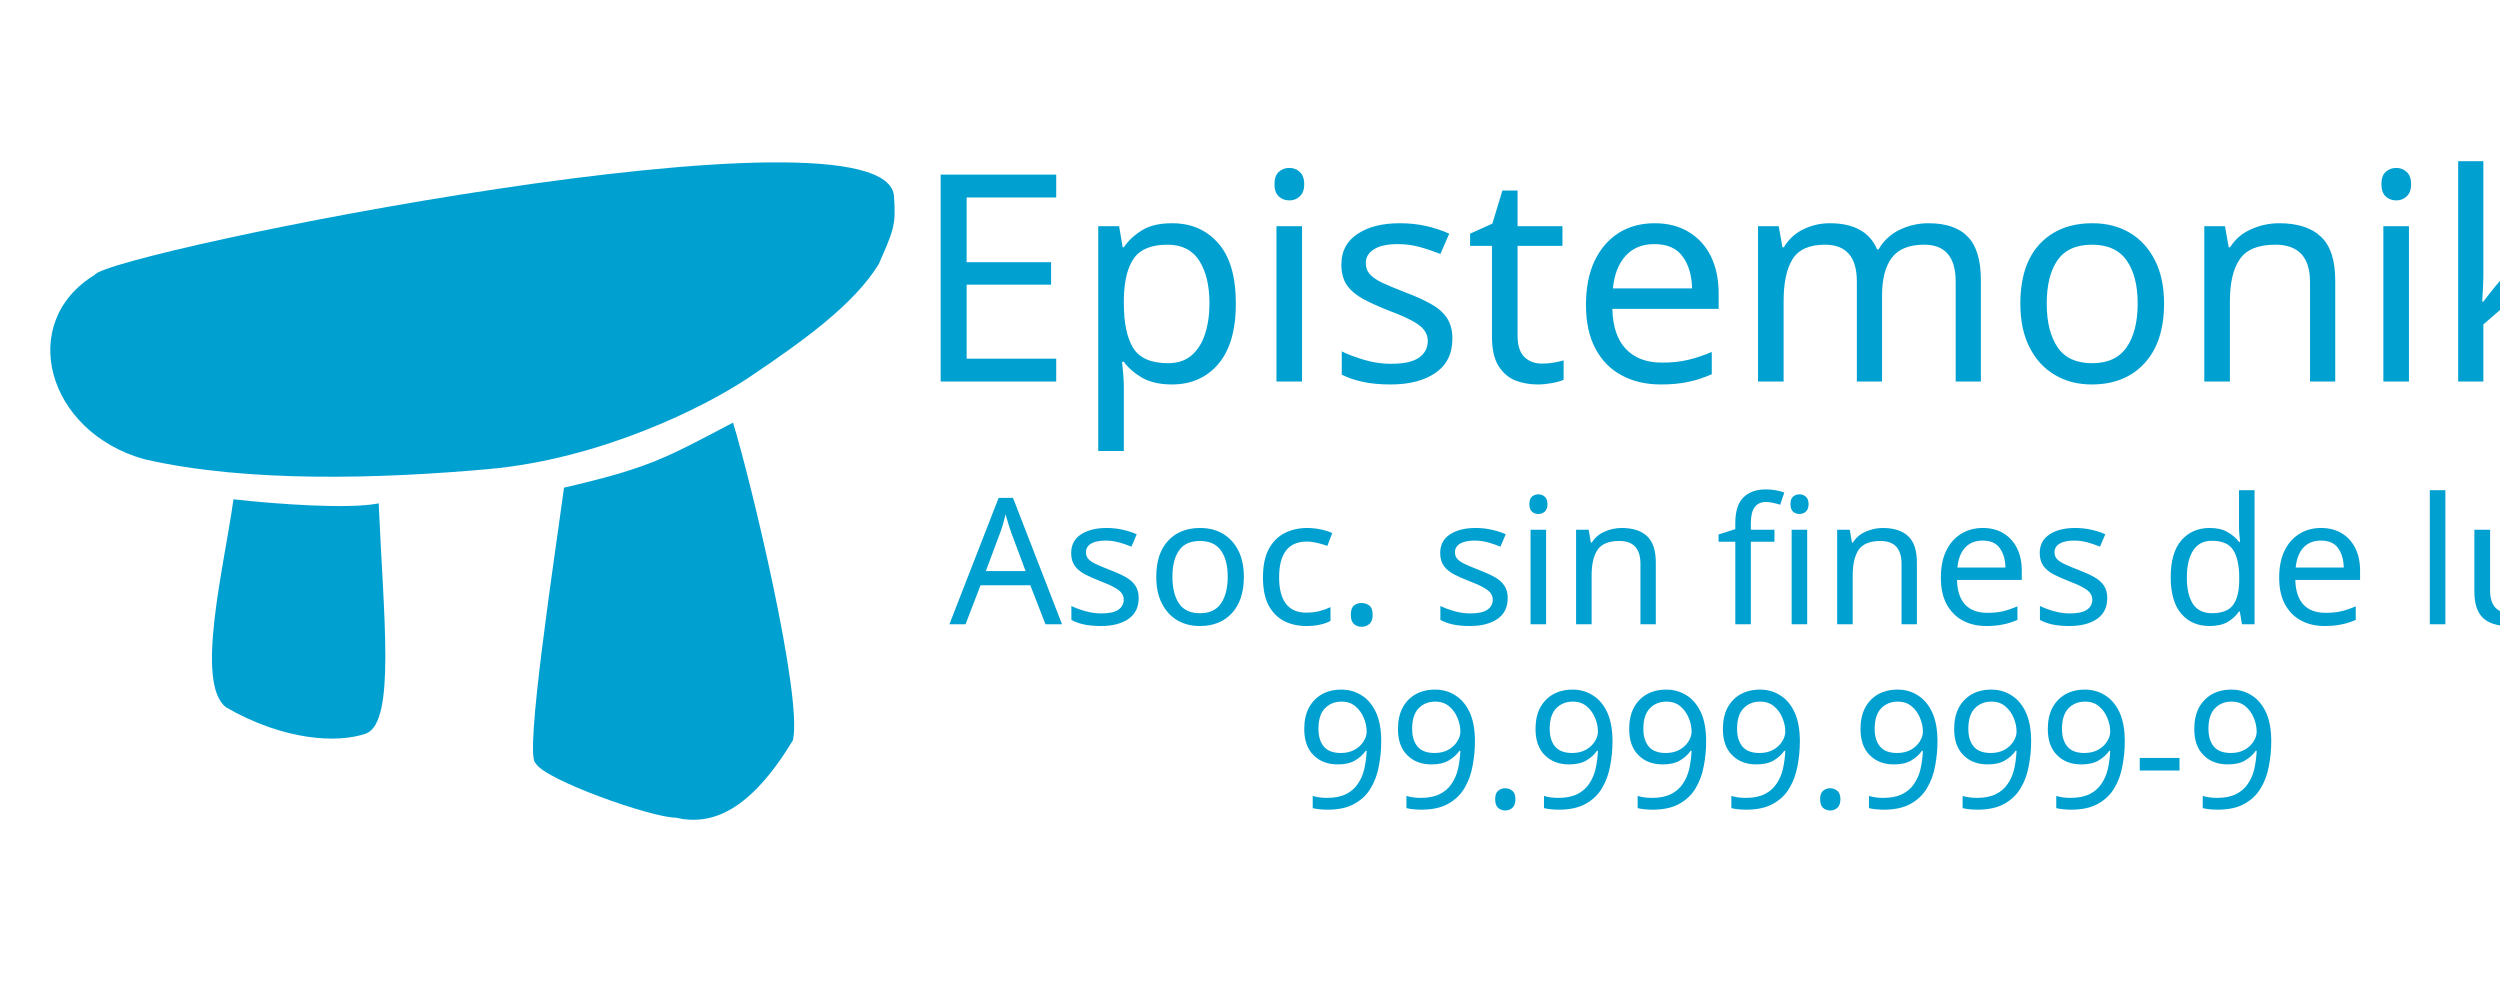
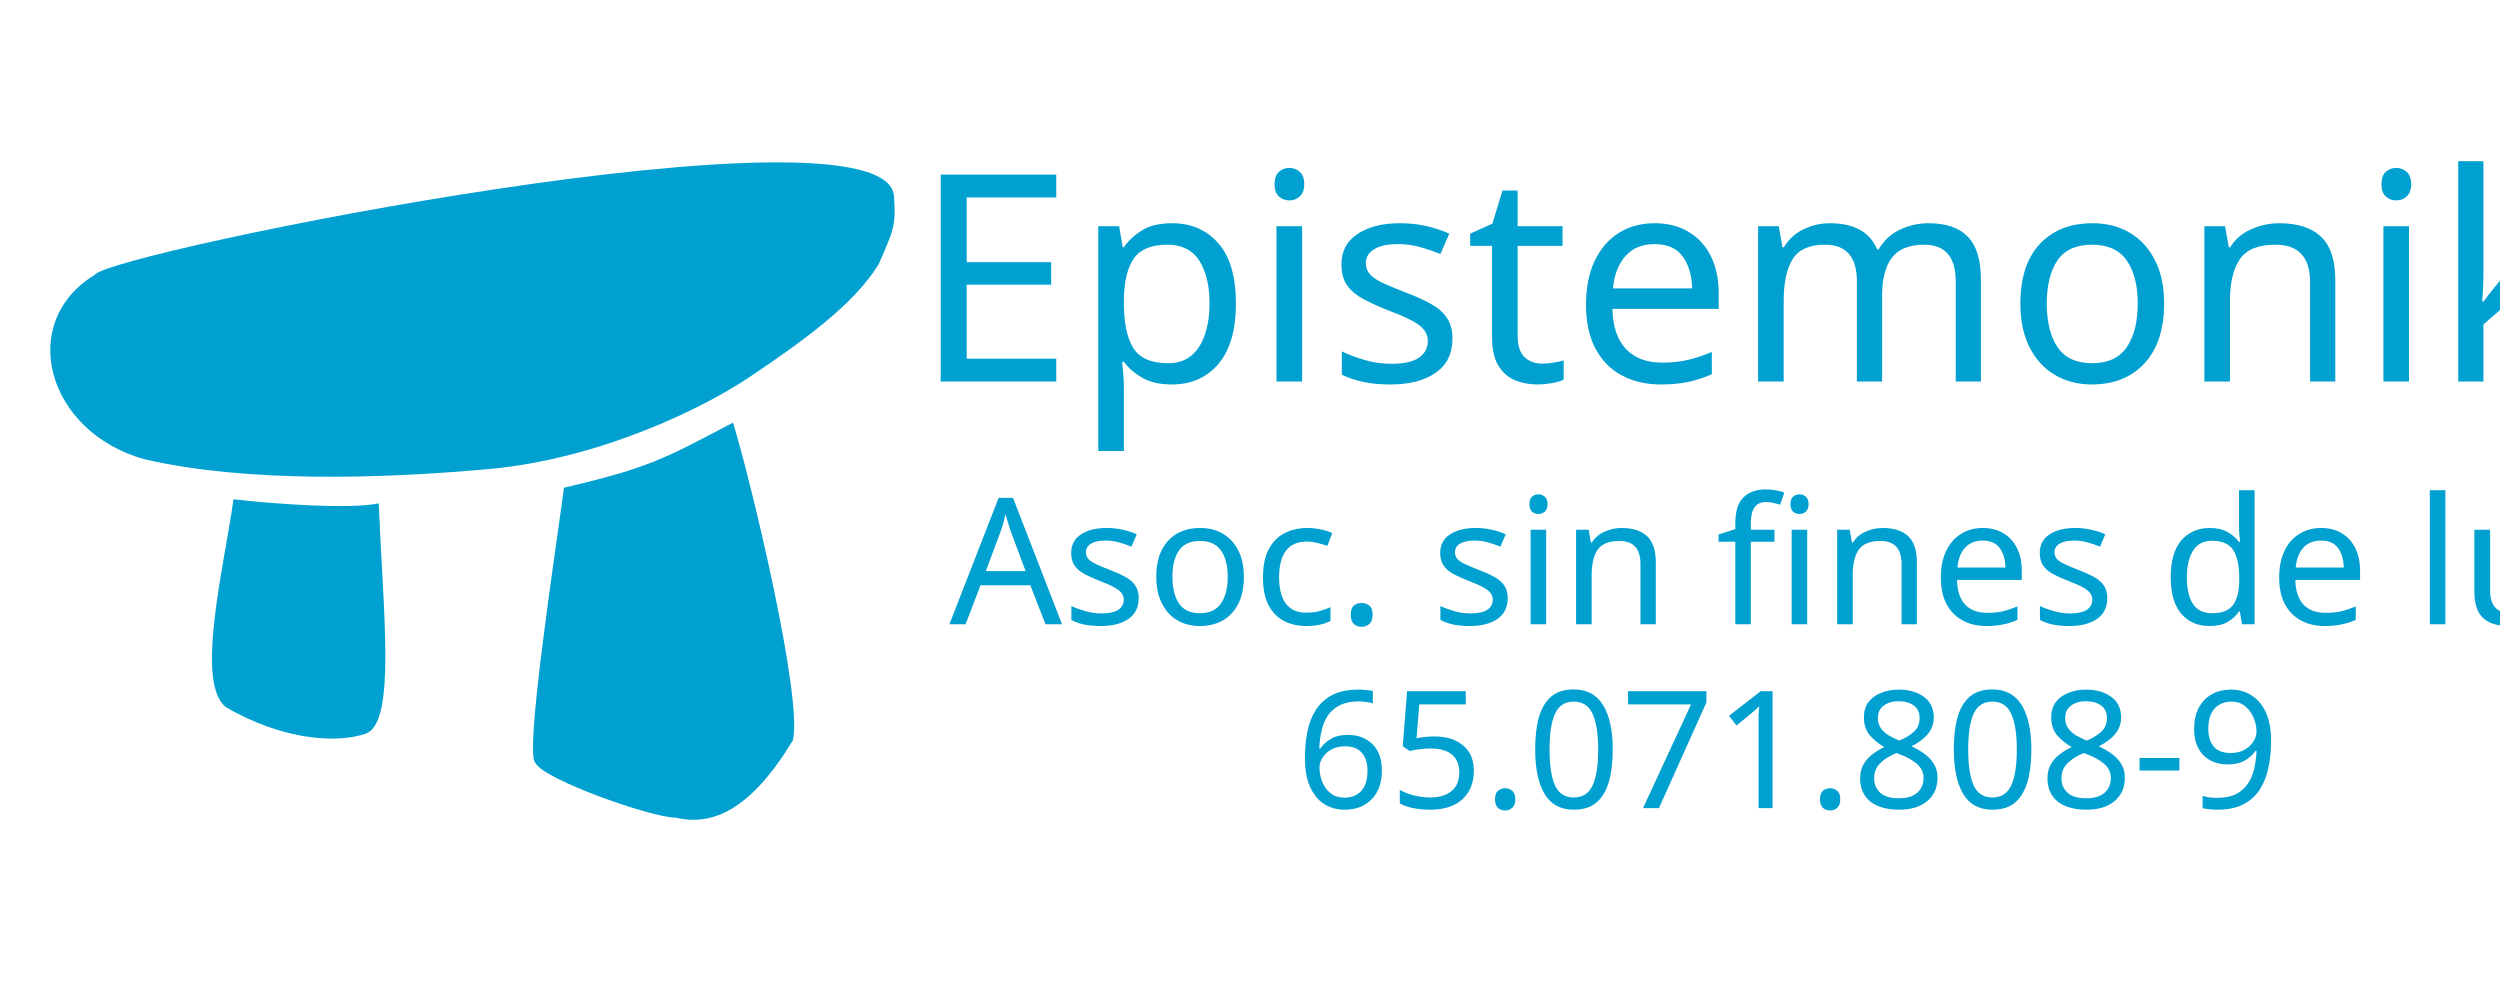
<svg xmlns="http://www.w3.org/2000/svg" width="198.425" height="77.953" id="svg2985" version="1.1">
  <defs id="defs2987" />
  <g id="layer2" transform="translate(0,-422.0474)">
    <g id="g3779" transform="matrix(0.1290954,0,0,0.1290954,76.94637,442.404)">
      <path id="path3005" d="m -46.385,-36.638 c 1.229,17.453 -0.211,20.333 -9.379,41.295 -15.24,25.085 -47.628,48.08 -79.737,69.659 -27.741,18.644 -91.381,50.169 -160.062,56.385 -66.196,5.991 -148.839,8.475 -211.758,-6.058 -59.909,-16.696 -78.604,-83.975 -30.481,-113.348 7.819,-13.544 488.938,-111.422 491.417,-47.933 z" style="fill:#00a0d0;fill-opacity:1;stroke:none" />
      <path id="path3775" d="m -452.5,149.286 c 26.113,2.974 71.327,6.218 89.286,2.5 2.959,69.496 10.43,133.644 -7.5,141.429 -17.614,6.31 -50.88,4.453 -86.429,-16.071 -19.136,-15.077 -1.113,-86.189 4.643,-127.857 z" style="fill:#00a0d0;fill-opacity:1;stroke:none" />
      <path id="path3777" d="m -249.286,142.143 c 52.803,-12.265 62.286,-18.143 103.929,-40 10.929,35.643 43.045,169.254 36.786,195.357 -26.416,43.578 -49.914,52.738 -72.143,47.5 -14.372,0.119 -81.131,-23.359 -86.071,-33.571 -7.083,-3.784 11.84,-127.021 17.5,-169.286 z" style="fill:#00a0d0;fill-opacity:1;stroke:none" />
    </g>
-     <g id="g4637" transform="translate(0.2220848,2.370955)">
-       <text id="text4591" y="449.957" x="72.205" style="font-size:23px;font-style:normal;font-variant:normal;font-weight:normal;font-stretch:normal;line-height:125%;letter-spacing:0px;word-spacing:0px;fill:#00a0d0;fill-opacity:1;stroke:none;font-family:Sans;-inkscape-font-specification:Helvetica" xml:space="preserve">
-         <tspan style="font-style:normal;font-variant:normal;font-weight:normal;font-stretch:normal;font-family:Helvetica CY;-inkscape-font-specification:Helvetica CY" y="449.957" x="72.205" id="tspan4593">Epistemonikos</tspan>
-       </text>
-       <text xml:space="preserve" style="font-size:13px;font-style:normal;font-variant:normal;font-weight:normal;font-stretch:normal;line-height:125%;letter-spacing:0px;word-spacing:0px;fill:#00a0d0;fill-opacity:1;stroke:none;font-family:Helvetica CY;-inkscape-font-specification:Helvetica CY" x="102.639" y="483.817" id="text4618">
-         <tspan id="tspan4620" x="102.639" y="483.817">99.999.999-9</tspan>
-       </text>
-       <text id="text4633" y="469.223" x="75.134" style="font-size:14px;font-style:normal;font-variant:normal;font-weight:normal;font-stretch:normal;line-height:125%;letter-spacing:0px;word-spacing:0px;fill:#00a0d0;fill-opacity:1;stroke:none;font-family:Helvetica CY;-inkscape-font-specification:Helvetica CY" xml:space="preserve">
-         <tspan y="469.223" x="75.134" id="tspan4635">Asoc. sin fines de lucro</tspan>
-       </text>
-     </g>
+     <text xml:space="preserve" style="font-size:23px;font-style:normal;font-variant:normal;font-weight:normal;font-stretch:normal;line-height:125%;letter-spacing:0px;word-spacing:0px;fill:#00a0d0;fill-opacity:1;stroke:none;font-family:Sans;-inkscape-font-specification:Helvetica" x="72.428" y="452.328" id="text4591">
+       <tspan id="tspan4593" x="72.428" y="452.328" style="font-style:normal;font-variant:normal;font-weight:normal;font-stretch:normal;font-family:Helvetica CY;-inkscape-font-specification:Helvetica CY">Epistemonikos</tspan>
+     </text>
+     <text id="text4618" y="486.188" x="102.851" style="font-size:13px;font-style:normal;font-variant:normal;font-weight:normal;font-stretch:normal;line-height:125%;letter-spacing:0px;word-spacing:0px;fill:#00a0d0;fill-opacity:1;stroke:none;font-family:Helvetica CY;-inkscape-font-specification:Helvetica CY" xml:space="preserve">
+       <tspan y="486.188" x="102.851" id="tspan4620">65.071.808-9</tspan>
+     </text>
+     <text xml:space="preserve" style="font-size:14px;font-style:normal;font-variant:normal;font-weight:normal;font-stretch:normal;line-height:125%;letter-spacing:0px;word-spacing:0px;fill:#00a0d0;fill-opacity:1;stroke:none;font-family:Helvetica CY;-inkscape-font-specification:Helvetica CY" x="75.356" y="471.594" id="text4633">
+       <tspan id="tspan4635" x="75.356" y="471.594">Asoc. sin fines de lucro</tspan>
+     </text>
  </g>
</svg>
